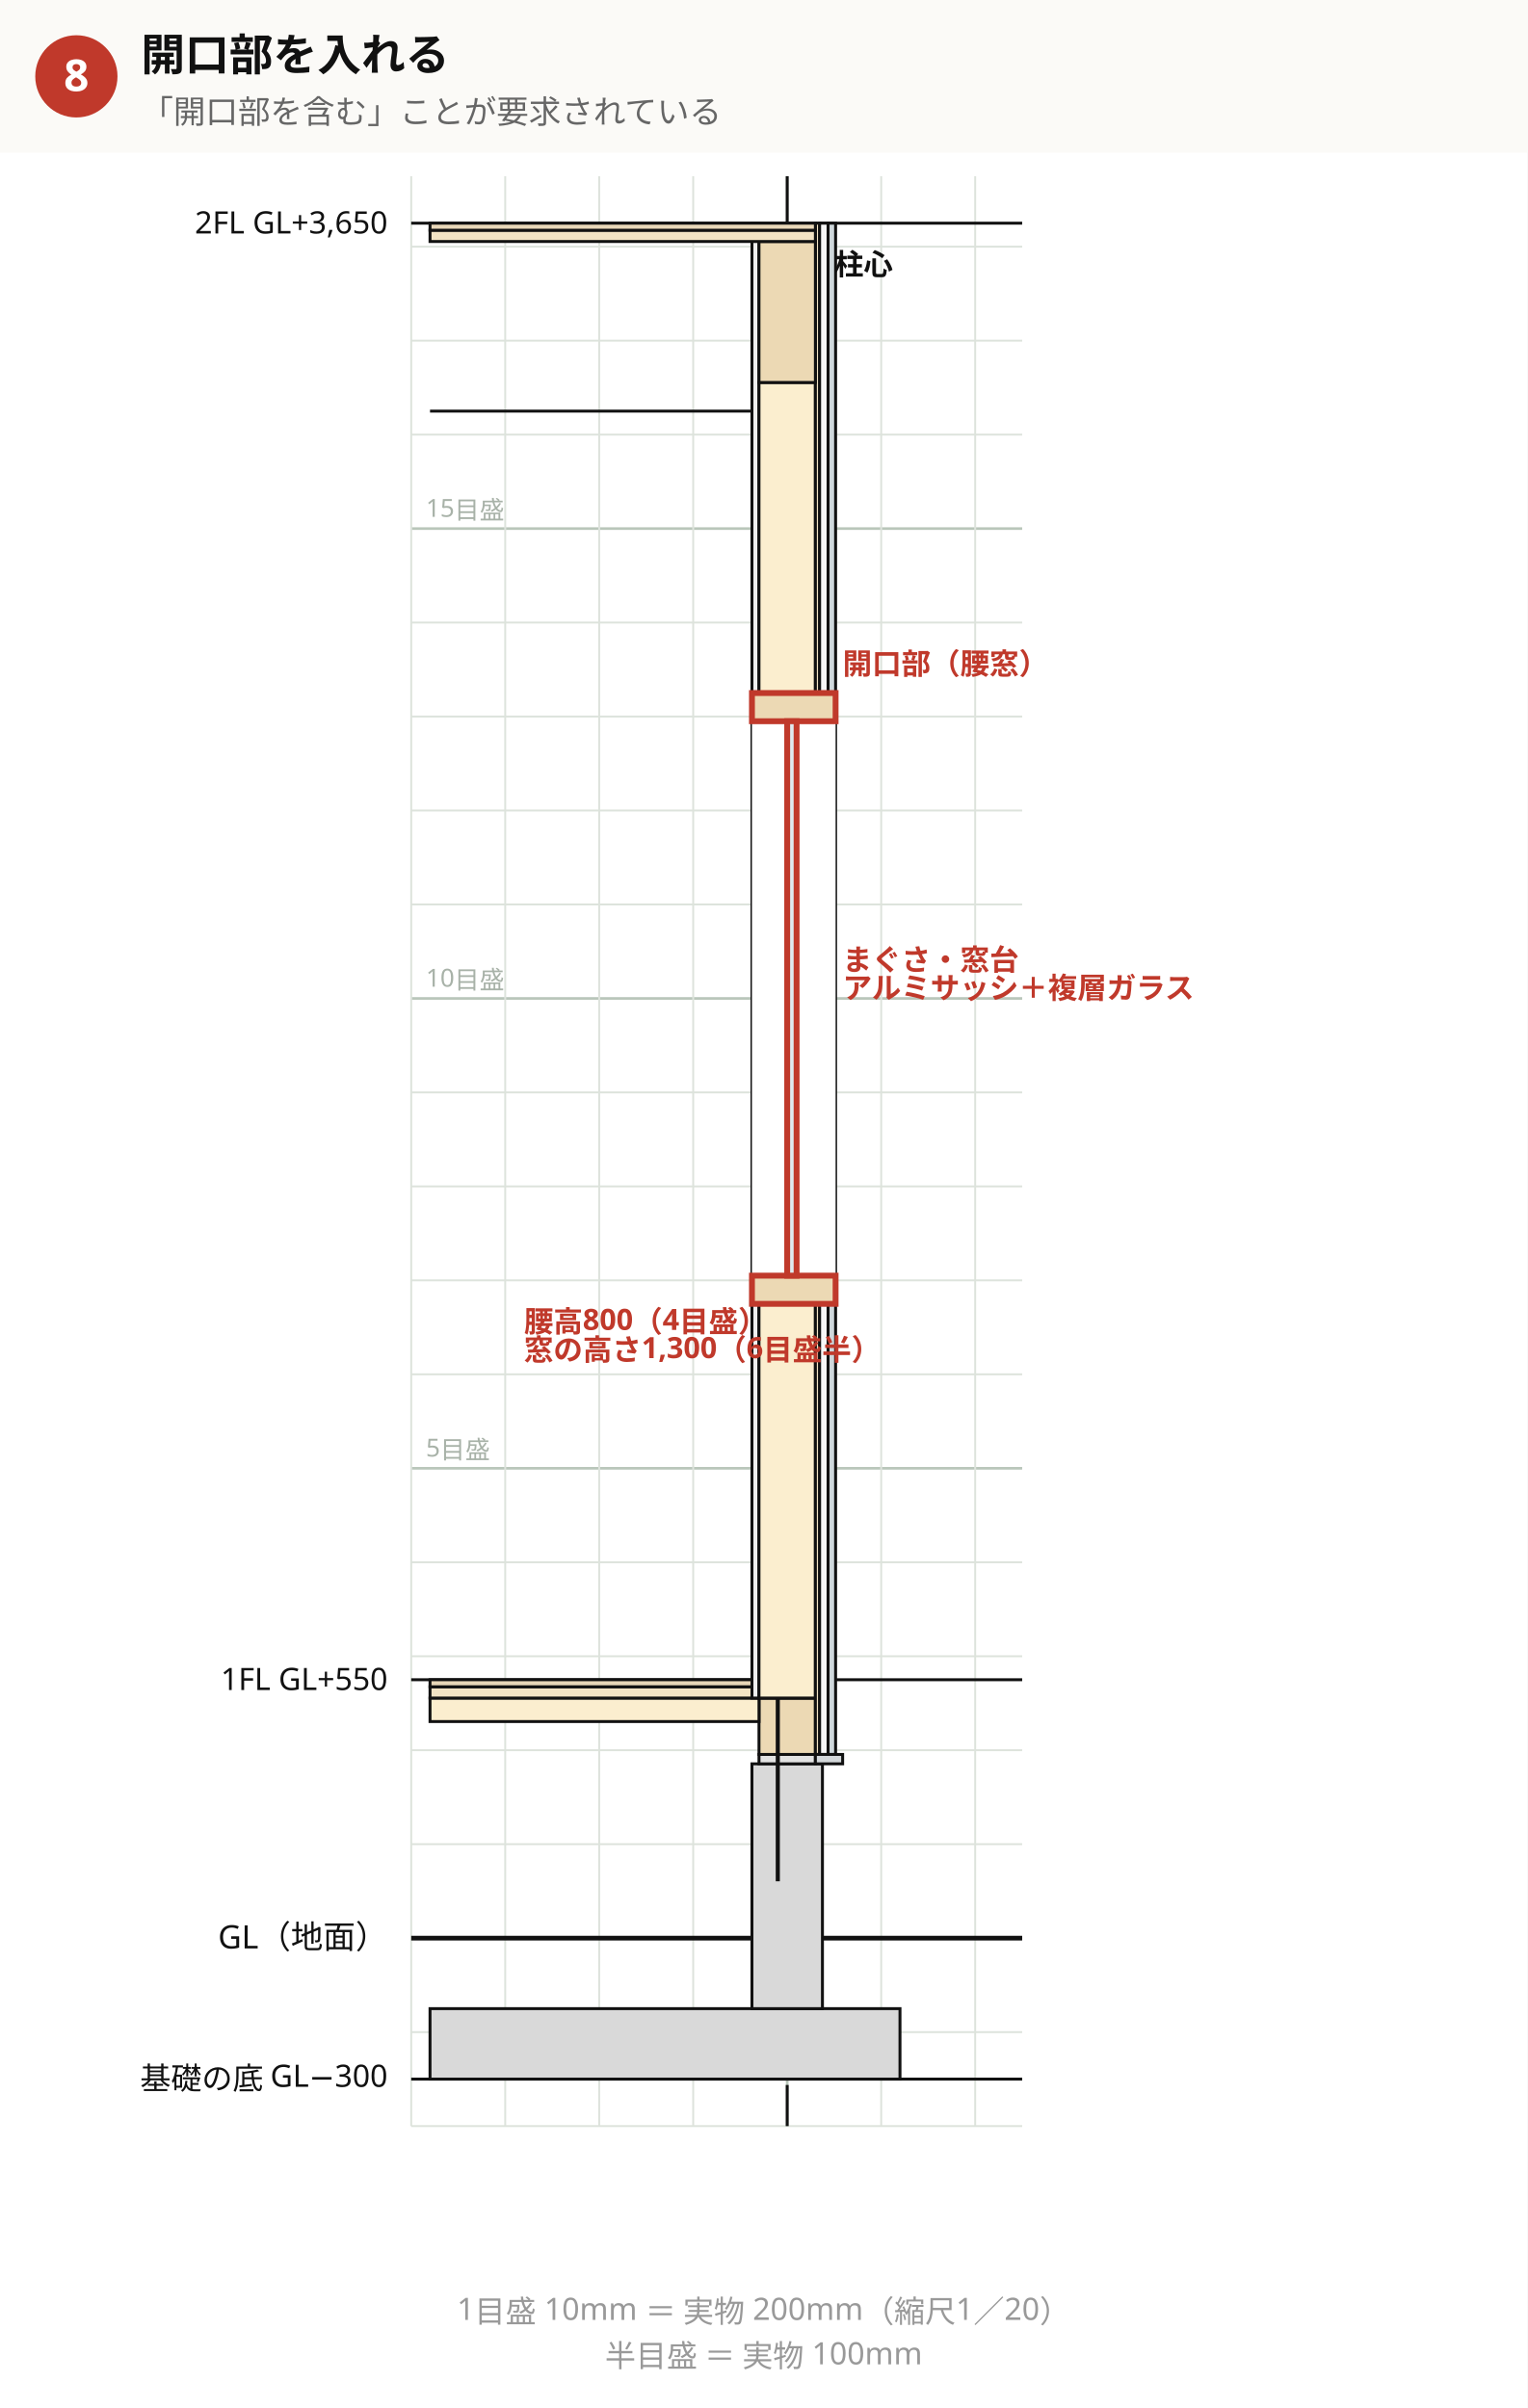
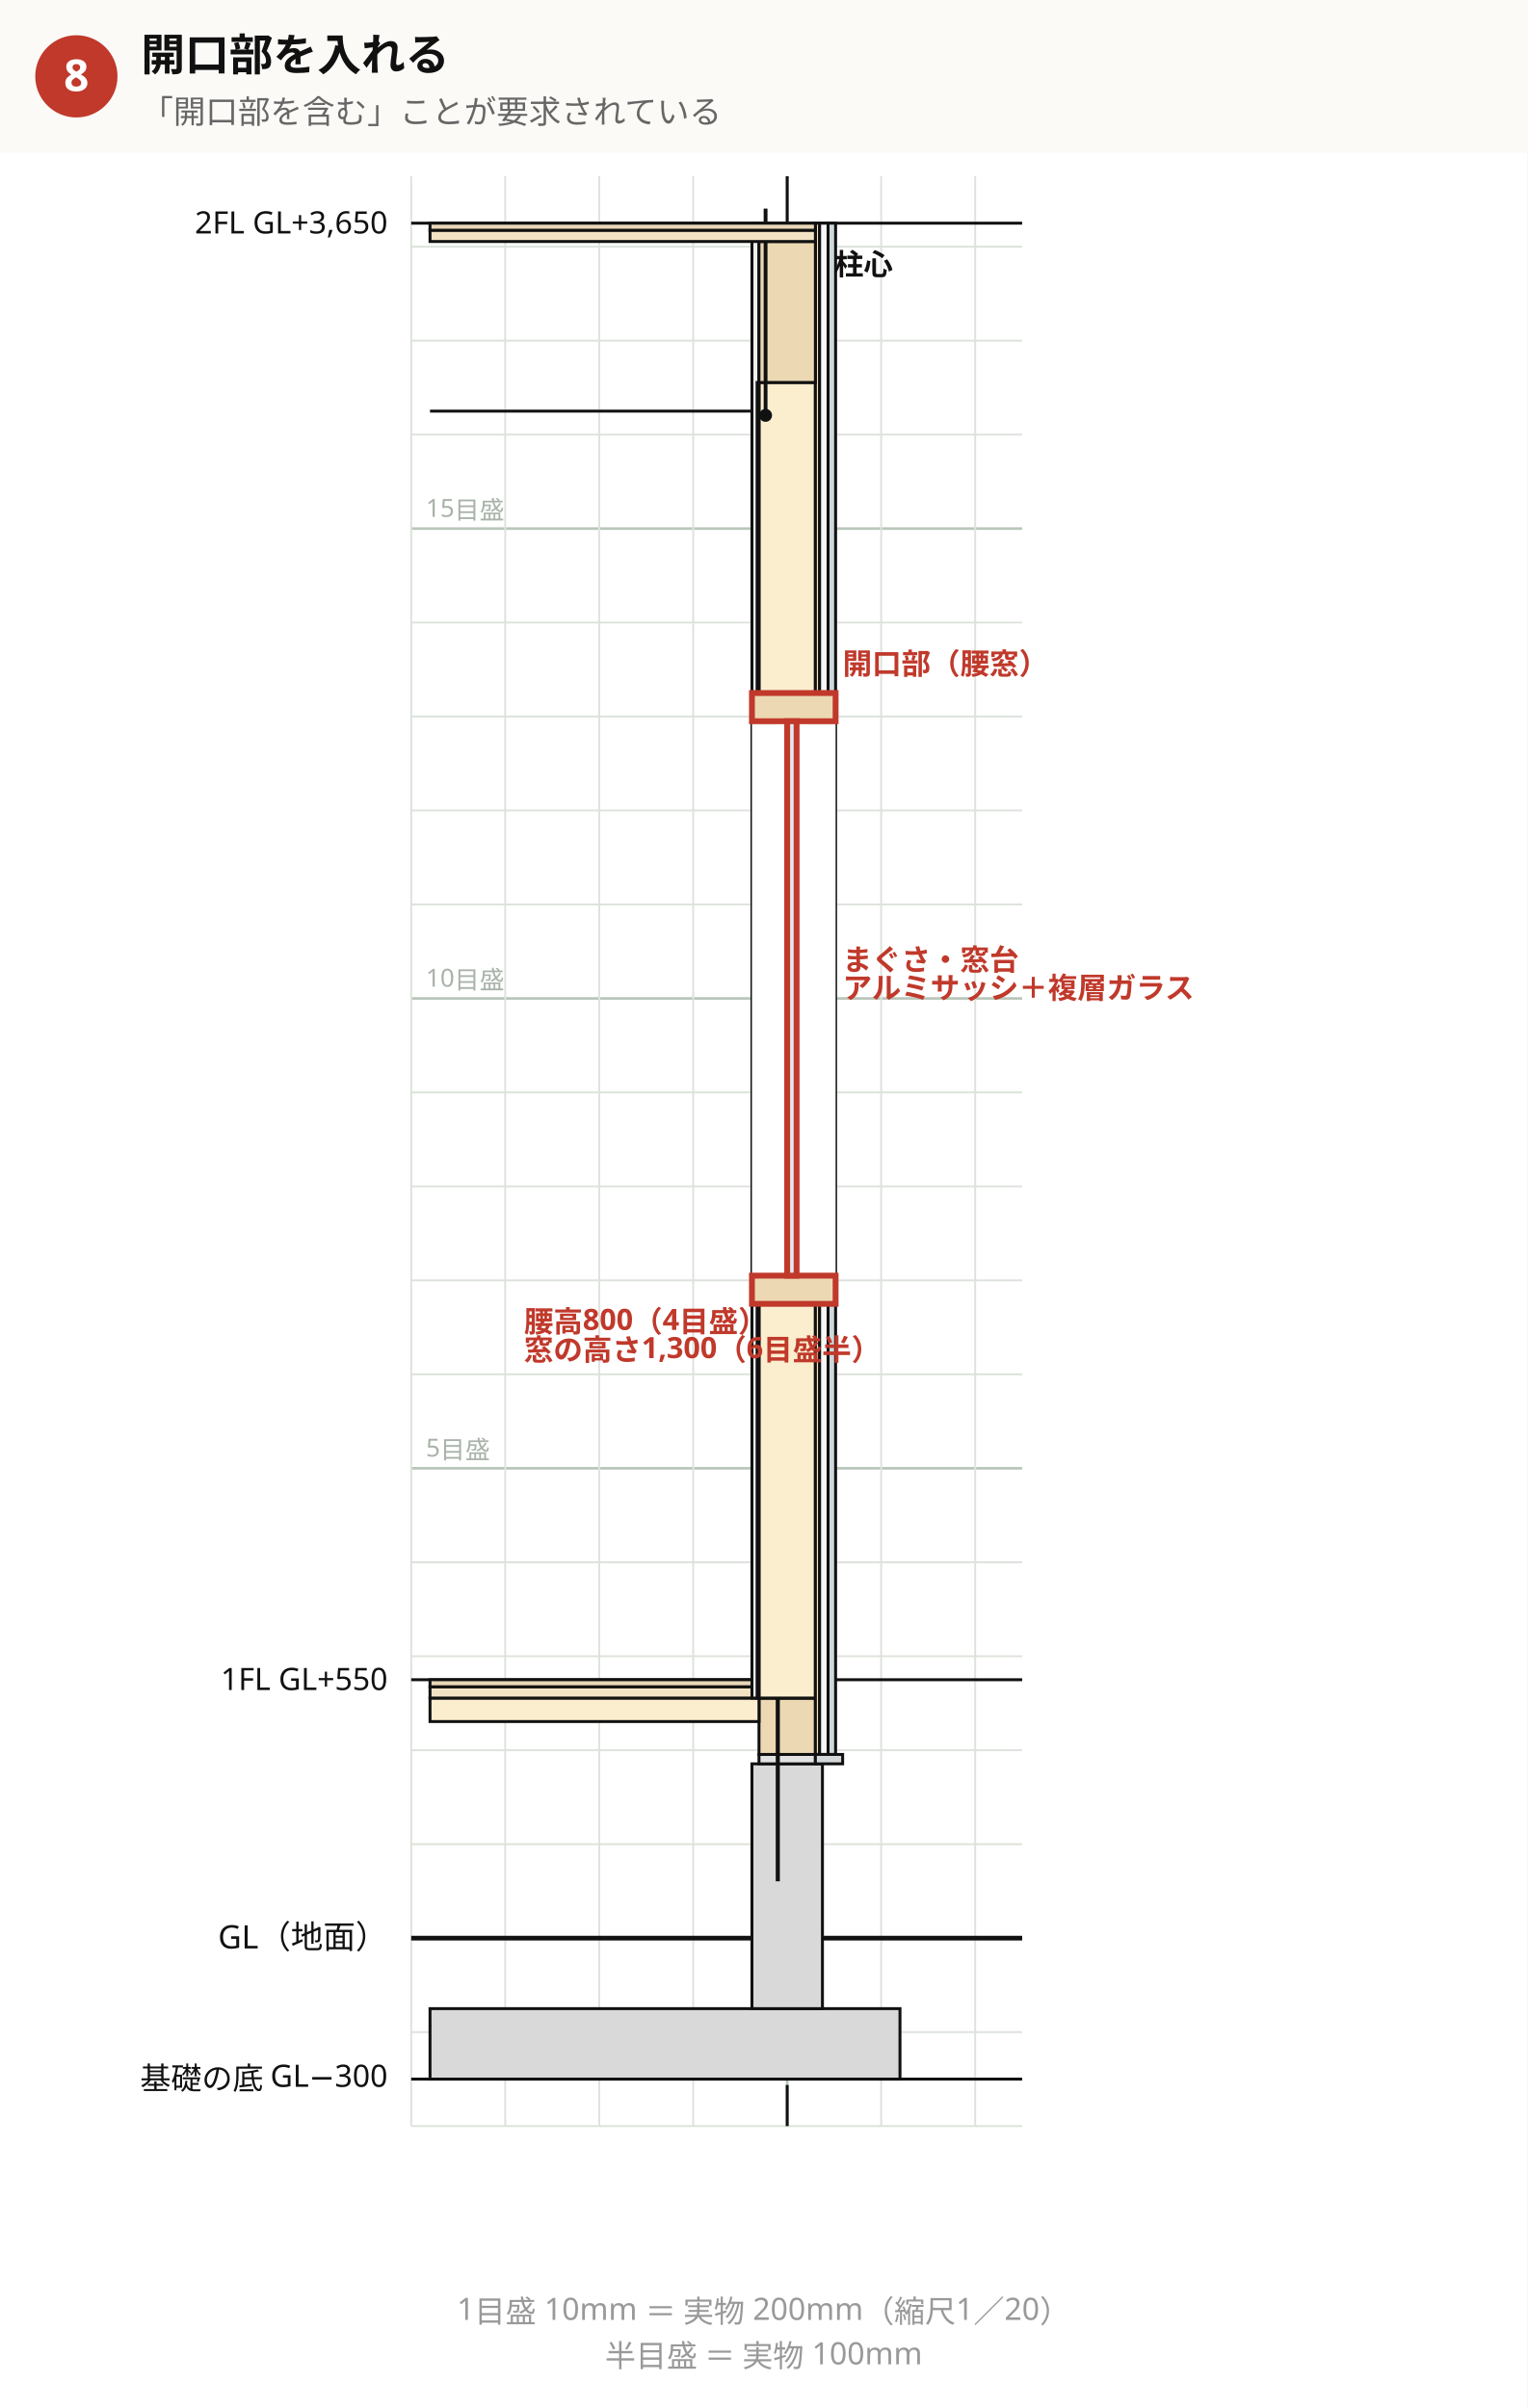
<svg xmlns="http://www.w3.org/2000/svg" viewBox="0 0 520 820" width="520" height="820" font-family="'Hiragino Sans','Hiragino Kaku Gothic ProN','Noto Sans JP','Yu Gothic',Meiryo,'IPAGothic',sans-serif">
  <rect width="520" height="820" fill="#ffffff" />
  <rect x="0" y="0" width="520" height="820" fill="#fff" stroke="none" />
  <line x1="140" y1="724" x2="348" y2="724" stroke="#dde3dc" stroke-width="0.65" />
  <line x1="140" y1="692" x2="348" y2="692" stroke="#dde3dc" stroke-width="0.65" />
  <line x1="140" y1="660" x2="348" y2="660" stroke="#b9c6ba" stroke-width="0.9" />
  <line x1="140" y1="628" x2="348" y2="628" stroke="#dde3dc" stroke-width="0.65" />
  <line x1="140" y1="596" x2="348" y2="596" stroke="#dde3dc" stroke-width="0.65" />
  <line x1="140" y1="564" x2="348" y2="564" stroke="#dde3dc" stroke-width="0.65" />
  <line x1="140" y1="532" x2="348" y2="532" stroke="#dde3dc" stroke-width="0.65" />
  <line x1="140" y1="500" x2="348" y2="500" stroke="#b9c6ba" stroke-width="0.9" />
  <text x="145" y="496" font-size="8.5" text-anchor="start" fill="#a8b2a8" font-weight="400" font-family="'Hiragino Sans','Hiragino Kaku Gothic ProN','Noto Sans JP','Yu Gothic',Meiryo,'IPAGothic',sans-serif">5目盛</text>
  <line x1="140" y1="468" x2="348" y2="468" stroke="#dde3dc" stroke-width="0.65" />
  <line x1="140" y1="436" x2="348" y2="436" stroke="#dde3dc" stroke-width="0.65" />
  <line x1="140" y1="404" x2="348" y2="404" stroke="#dde3dc" stroke-width="0.65" />
  <line x1="140" y1="372" x2="348" y2="372" stroke="#dde3dc" stroke-width="0.65" />
  <line x1="140" y1="340" x2="348" y2="340" stroke="#b9c6ba" stroke-width="0.9" />
  <text x="145" y="336" font-size="8.5" text-anchor="start" fill="#a8b2a8" font-weight="400" font-family="'Hiragino Sans','Hiragino Kaku Gothic ProN','Noto Sans JP','Yu Gothic',Meiryo,'IPAGothic',sans-serif">10目盛</text>
  <line x1="140" y1="308" x2="348" y2="308" stroke="#dde3dc" stroke-width="0.65" />
  <line x1="140" y1="276" x2="348" y2="276" stroke="#dde3dc" stroke-width="0.65" />
  <line x1="140" y1="244" x2="348" y2="244" stroke="#dde3dc" stroke-width="0.65" />
  <line x1="140" y1="212" x2="348" y2="212" stroke="#dde3dc" stroke-width="0.65" />
  <line x1="140" y1="180" x2="348" y2="180" stroke="#b9c6ba" stroke-width="0.9" />
  <text x="145" y="176" font-size="8.5" text-anchor="start" fill="#a8b2a8" font-weight="400" font-family="'Hiragino Sans','Hiragino Kaku Gothic ProN','Noto Sans JP','Yu Gothic',Meiryo,'IPAGothic',sans-serif">15目盛</text>
  <line x1="140" y1="148" x2="348" y2="148" stroke="#dde3dc" stroke-width="0.65" />
  <line x1="140" y1="116" x2="348" y2="116" stroke="#dde3dc" stroke-width="0.65" />
  <line x1="140" y1="84" x2="348" y2="84" stroke="#dde3dc" stroke-width="0.65" />
  <line x1="140" y1="60" x2="140" y2="724" stroke="#dde3dc" stroke-width="0.65" />
  <line x1="172" y1="60" x2="172" y2="724" stroke="#dde3dc" stroke-width="0.65" />
  <line x1="204" y1="60" x2="204" y2="724" stroke="#dde3dc" stroke-width="0.65" />
  <line x1="236" y1="60" x2="236" y2="724" stroke="#dde3dc" stroke-width="0.65" />
  <line x1="268" y1="60" x2="268" y2="724" stroke="#b9c6ba" stroke-width="0.9" />
  <line x1="300" y1="60" x2="300" y2="724" stroke="#dde3dc" stroke-width="0.65" />
  <line x1="332" y1="60" x2="332" y2="724" stroke="#dde3dc" stroke-width="0.65" />
  <line x1="140" y1="660" x2="348" y2="660" stroke="#111" stroke-width="1.6" />
  <text x="132" y="663.5" font-size="11" text-anchor="end" fill="#111" font-weight="400" font-family="'Hiragino Sans','Hiragino Kaku Gothic ProN','Noto Sans JP','Yu Gothic',Meiryo,'IPAGothic',sans-serif">GL（地面）</text>
  <line x1="268" y1="60" x2="268" y2="724" stroke="#111" stroke-width="1.0" stroke-dasharray="16 3 3 3" />
  <text x="294" y="93.6" font-size="10" text-anchor="middle" fill="#111" font-weight="700" font-family="'Hiragino Sans','Hiragino Kaku Gothic ProN','Noto Sans JP','Yu Gothic',Meiryo,'IPAGothic',sans-serif">柱心</text>
  <line x1="140" y1="708" x2="348" y2="708" stroke="#111" stroke-width="1.0" />
  <text x="132" y="711.5" font-size="10.5" text-anchor="end" fill="#111" font-weight="400" font-family="'Hiragino Sans','Hiragino Kaku Gothic ProN','Noto Sans JP','Yu Gothic',Meiryo,'IPAGothic',sans-serif">基礎の底  GL−300</text>
  <line x1="140" y1="572" x2="348" y2="572" stroke="#111" stroke-width="1.0" />
  <text x="132" y="575.5" font-size="10.5" text-anchor="end" fill="#111" font-weight="400" font-family="'Hiragino Sans','Hiragino Kaku Gothic ProN','Noto Sans JP','Yu Gothic',Meiryo,'IPAGothic',sans-serif">1FL  GL+550</text>
  <line x1="140" y1="76" x2="348" y2="76" stroke="#111" stroke-width="1.0" />
  <text x="132" y="79.5" font-size="10.5" text-anchor="end" fill="#111" font-weight="400" font-family="'Hiragino Sans','Hiragino Kaku Gothic ProN','Noto Sans JP','Yu Gothic',Meiryo,'IPAGothic',sans-serif">2FL  GL+3,650</text>
  <rect x="146.4" y="684" width="160" height="24" fill="#d9d9d9" stroke="#111" stroke-width="1.0" />
  <rect x="256" y="600.64" width="24" height="83.36" fill="#d9d9d9" stroke="#111" stroke-width="1.0" />
  <rect x="258.4" y="597.44" width="19.2" height="3.2" fill="#e2e2e2" stroke="#111" stroke-width="1.0" />
  <rect x="258.4" y="578.24" width="19.2" height="19.2" fill="#ecd9b4" stroke="#111" stroke-width="1.0" />
  <line x1="264.8" y1="573.44" x2="264.8" y2="640.64" stroke="#111" stroke-width="1.4" />
  <rect x="146.4" y="578.24" width="112" height="8" fill="#fbeecf" stroke="#111" stroke-width="1.0" />
  <rect x="146.4" y="574.4" width="131.2" height="3.84" fill="#f2e3c4" stroke="#111" stroke-width="1.0" />
  <rect x="146.4" y="572" width="131.2" height="2.4" fill="#e8d7b8" stroke="#111" stroke-width="1.0" />
  <rect x="256" y="76" width="2.4" height="502.24" fill="#efefef" stroke="#111" stroke-width="1.0" />
  <rect x="258.4" y="130.24" width="19.2" height="448" fill="#fbeecf" stroke="#111" stroke-width="1.0" />
+   <rect x="257.76" y="130.24" width="0.64" height="448" fill="#cfe0ef" stroke="#111" stroke-width="1.0" />
  <rect x="277.6" y="76" width="1.44" height="521.44" fill="#f2e3c4" stroke="#111" stroke-width="1.0" />
  <rect x="279.04" y="76" width="2.88" height="521.44" fill="#f7f7f7" stroke="#111" stroke-width="1.0" />
  <rect x="281.92" y="76" width="2.56" height="521.44" fill="#cfd8dc" stroke="#111" stroke-width="1.0" />
  <rect x="277.6" y="597.44" width="9.28" height="3.2" fill="#d3d7da" stroke="#111" stroke-width="1.0" />
  <rect x="258.4" y="82.24" width="19.2" height="48" fill="#ecd9b4" stroke="#111" stroke-width="1.0" />
+   <line x1="260.64" y1="71.04" x2="260.64" y2="141.44" stroke="#111" stroke-width="1.3" />
+   <circle cx="260.64" cy="141.44" r="2.2" fill="#111" stroke="none" />
  <rect x="146.4" y="78.4" width="131.2" height="3.84" fill="#f2e3c4" stroke="#111" stroke-width="1.0" />
  <rect x="146.4" y="76" width="131.2" height="2.4" fill="#e8d7b8" stroke="#111" stroke-width="1.0" />
  <line x1="146.4" y1="140" x2="256" y2="140" stroke="#111" stroke-width="1.0" />
  <rect x="256" y="236" width="28.48" height="208" fill="#fff" stroke="none" />
  <rect x="256" y="434.4" width="28.48" height="9.6" fill="#ecd9b4" stroke="#c0392b" stroke-width="2.0" />
  <rect x="256" y="236" width="28.48" height="9.6" fill="#ecd9b4" stroke="#c0392b" stroke-width="2.0" />
  <rect x="268" y="245.6" width="3.2" height="188.8" fill="#dfeaf0" stroke="#c0392b" stroke-width="2.0" />
  <text x="286.88" y="229.6" font-size="10" text-anchor="start" fill="#c0392b" font-weight="700" font-family="'Hiragino Sans','Hiragino Kaku Gothic ProN','Noto Sans JP','Yu Gothic',Meiryo,'IPAGothic',sans-serif">開口部（腰窓）</text>
  <text x="286.88" y="330.4" font-size="10" text-anchor="start" fill="#c0392b" font-weight="700" font-family="'Hiragino Sans','Hiragino Kaku Gothic ProN','Noto Sans JP','Yu Gothic',Meiryo,'IPAGothic',sans-serif">まぐさ・窓台</text>
  <text x="286.88" y="340" font-size="10" text-anchor="start" fill="#c0392b" font-weight="700" font-family="'Hiragino Sans','Hiragino Kaku Gothic ProN','Noto Sans JP','Yu Gothic',Meiryo,'IPAGothic',sans-serif">アルミサッシ＋複層ガラス</text>
  <text x="178.4" y="453.6" font-size="10" text-anchor="start" fill="#c0392b" font-weight="700" font-family="'Hiragino Sans','Hiragino Kaku Gothic ProN','Noto Sans JP','Yu Gothic',Meiryo,'IPAGothic',sans-serif">腰高800（4目盛）</text>
  <text x="178.4" y="463.2" font-size="10" text-anchor="start" fill="#c0392b" font-weight="700" font-family="'Hiragino Sans','Hiragino Kaku Gothic ProN','Noto Sans JP','Yu Gothic',Meiryo,'IPAGothic',sans-serif">窓の高さ1,300（6目盛半）</text>
  <rect x="0" y="0" width="520" height="52" fill="#fbfaf7" stroke="none" />
  <circle cx="26" cy="26" r="14" fill="#c0392b" />
  <text x="26" y="31" font-size="15" text-anchor="middle" fill="#fff" font-weight="700" font-family="'Hiragino Sans','Hiragino Kaku Gothic ProN','Noto Sans JP','Yu Gothic',Meiryo,'IPAGothic',sans-serif">8</text>
  <text x="48" y="24" font-size="15" text-anchor="start" fill="#111" font-weight="700" font-family="'Hiragino Sans','Hiragino Kaku Gothic ProN','Noto Sans JP','Yu Gothic',Meiryo,'IPAGothic',sans-serif">開口部を入れる</text>
  <text x="48" y="42" font-size="11" text-anchor="start" fill="#666" font-weight="400" font-family="'Hiragino Sans','Hiragino Kaku Gothic ProN','Noto Sans JP','Yu Gothic',Meiryo,'IPAGothic',sans-serif">「開口部を含む」ことが要求されている</text>
  <text x="260" y="790" font-size="10.5" text-anchor="middle" fill="#999" font-weight="400" font-family="'Hiragino Sans','Hiragino Kaku Gothic ProN','Noto Sans JP','Yu Gothic',Meiryo,'IPAGothic',sans-serif">1目盛 10mm ＝ 実物 200mm（縮尺1／20）</text>
  <text x="260" y="806" font-size="10.5" text-anchor="middle" fill="#999" font-weight="400" font-family="'Hiragino Sans','Hiragino Kaku Gothic ProN','Noto Sans JP','Yu Gothic',Meiryo,'IPAGothic',sans-serif">半目盛 ＝ 実物 100mm</text>
</svg>
